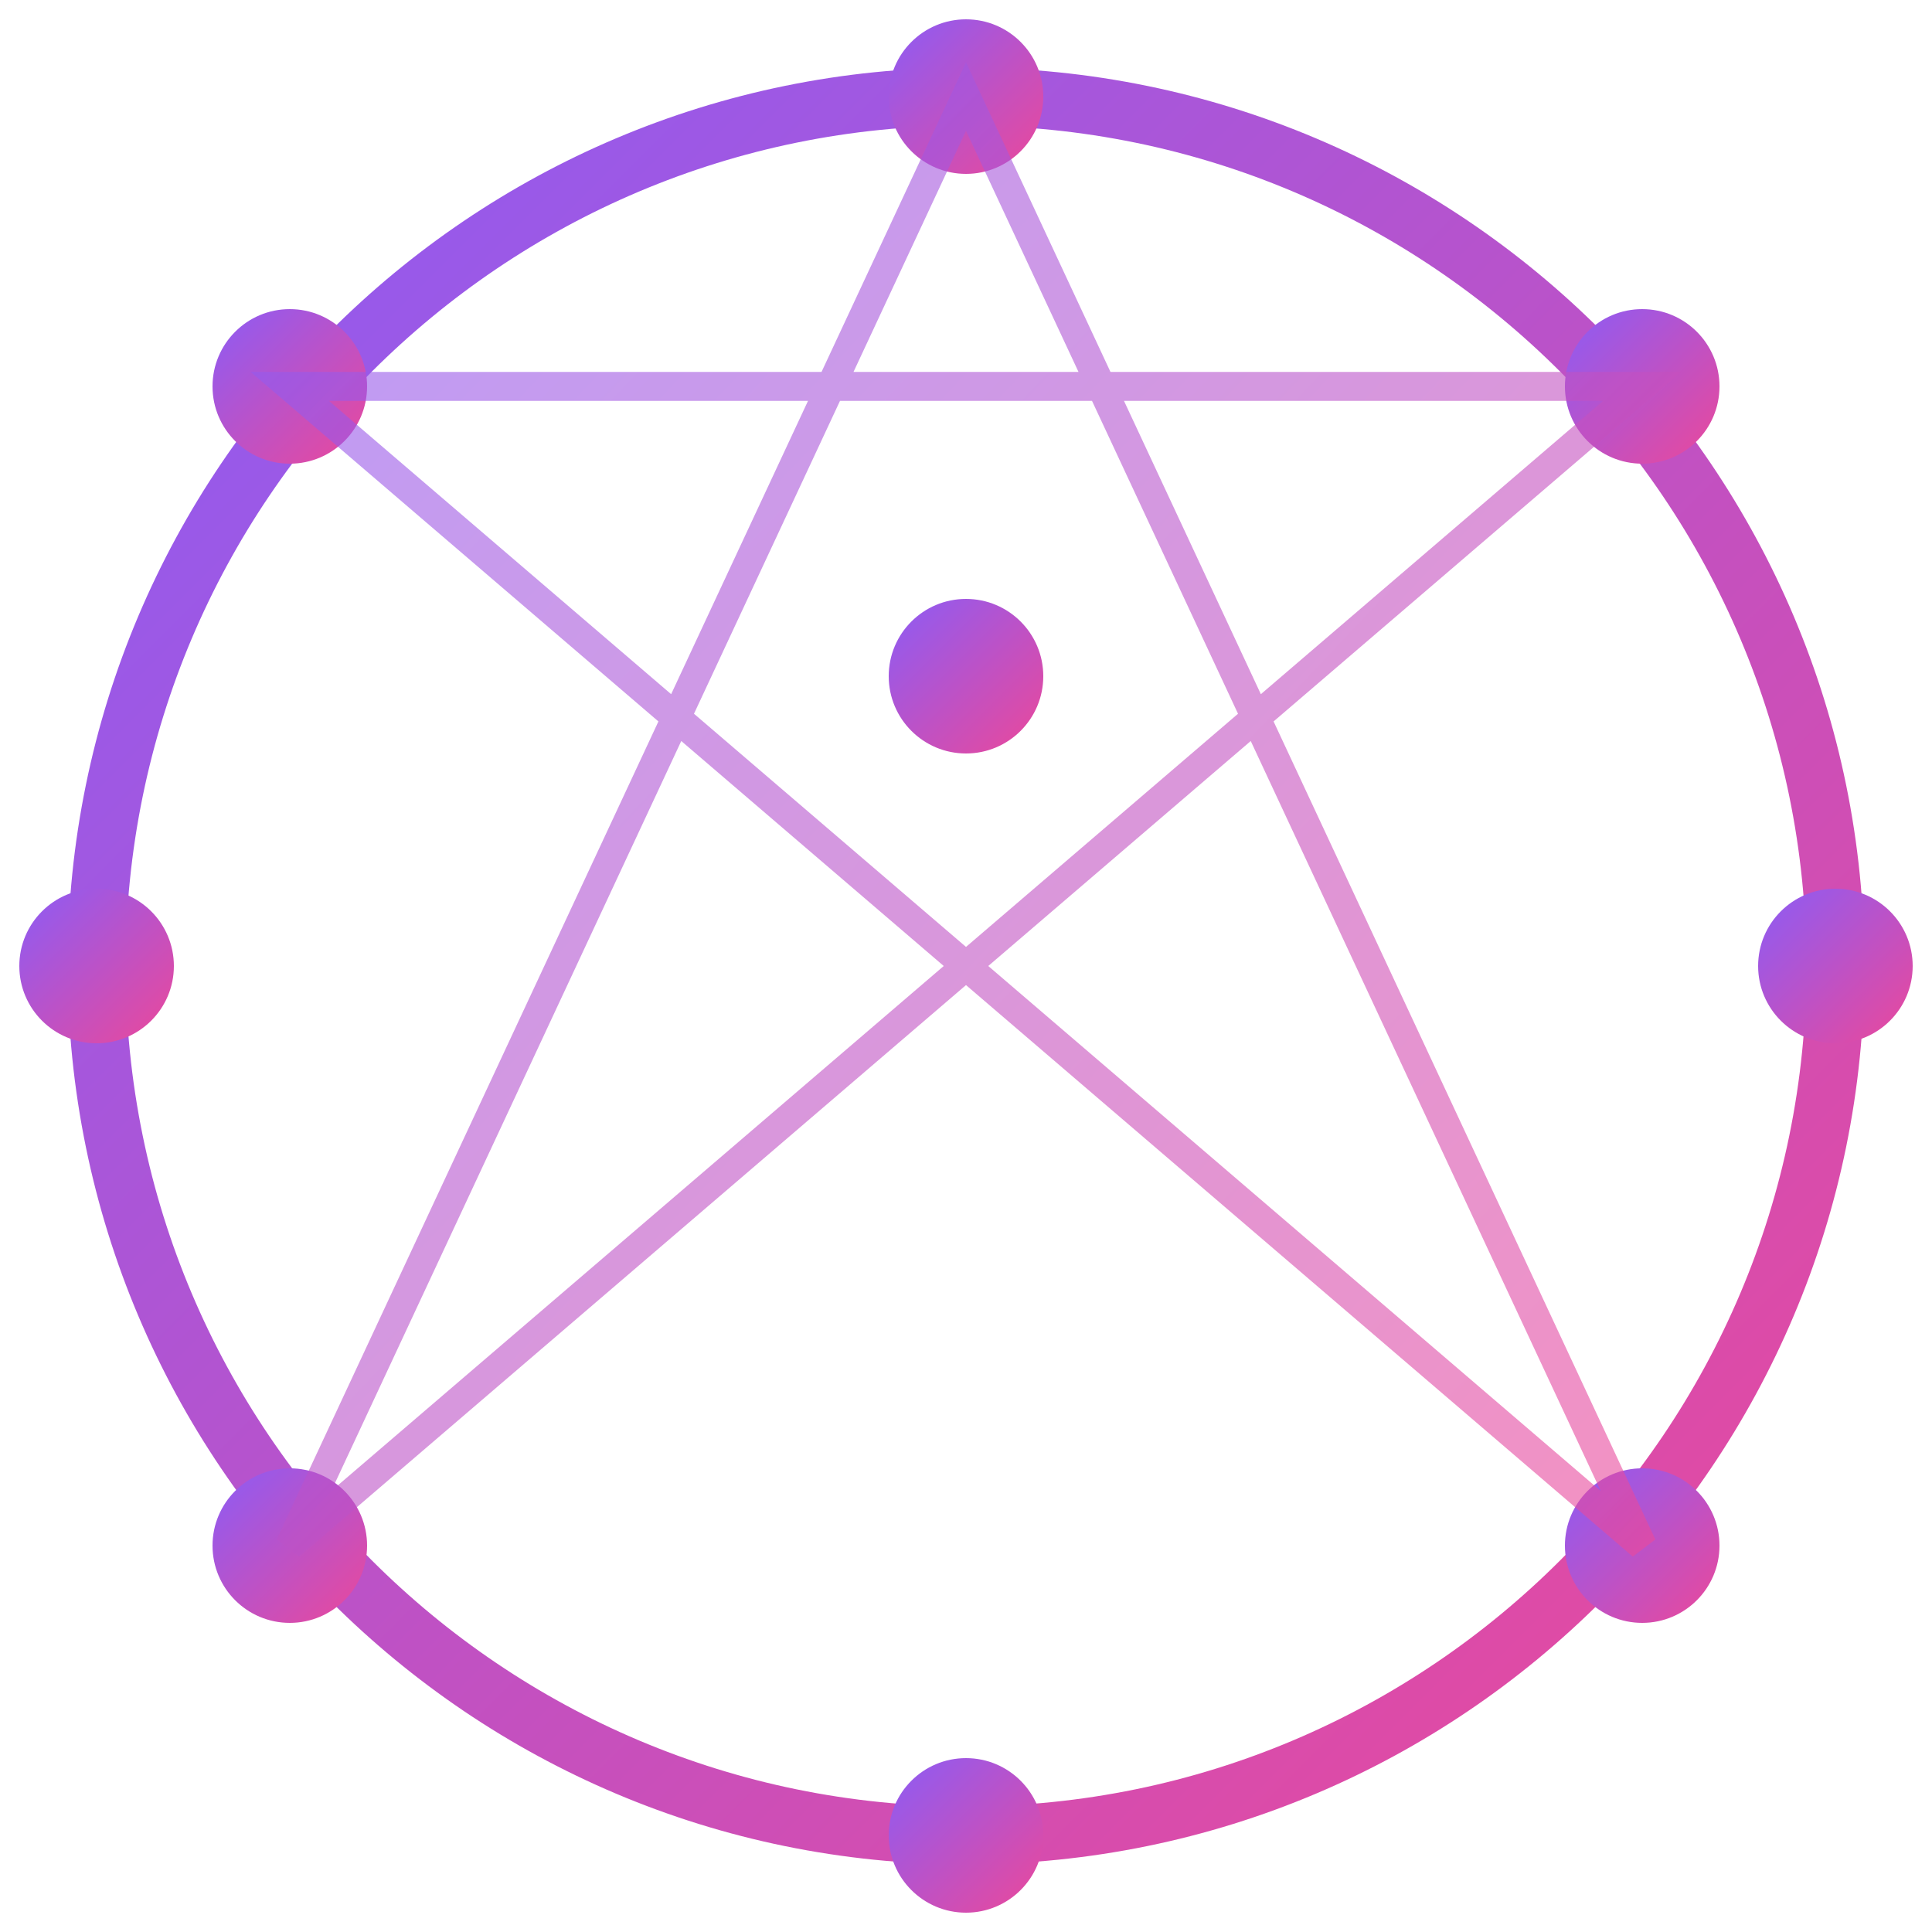
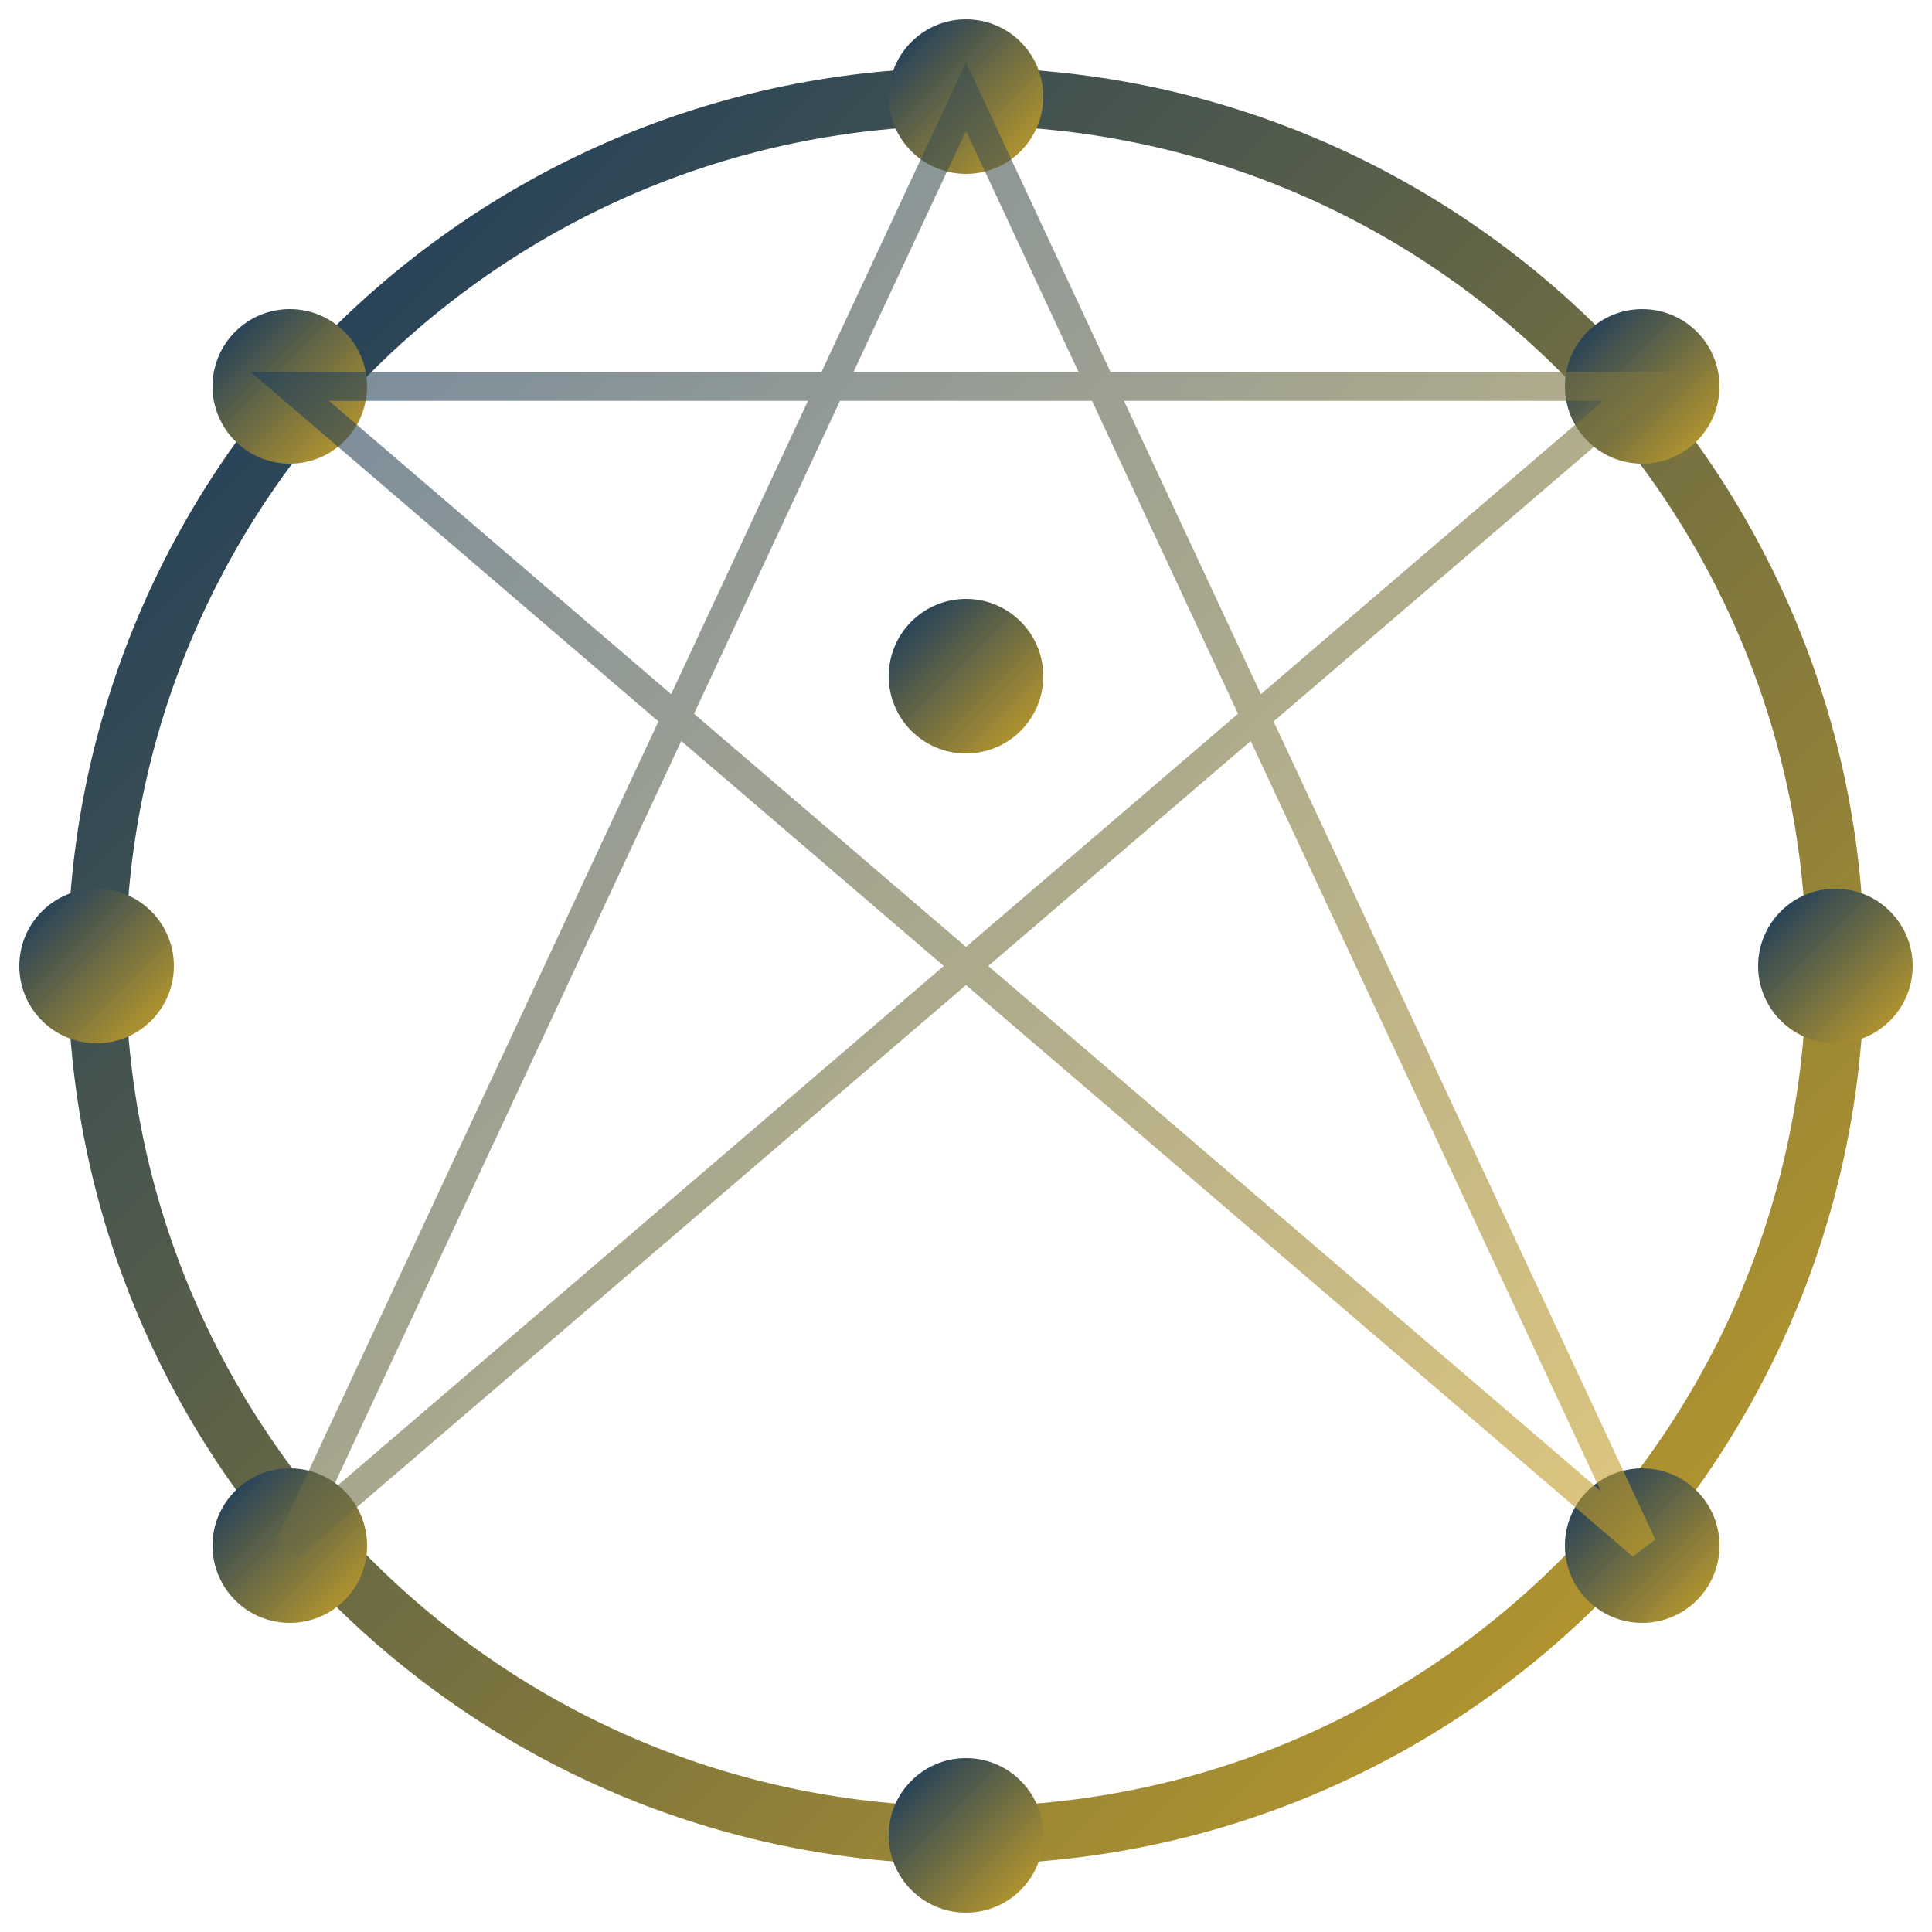
<svg xmlns="http://www.w3.org/2000/svg" viewBox="0 0 100 100">
  <defs>
    <linearGradient id="grad" x1="0%" y1="0%" x2="100%" y2="100%">
-       <stop offset="0%" style="stop-color:#8b5cf6;stop-opacity:1" />
-       <stop offset="100%" style="stop-color:#ec4899;stop-opacity:1" />
+       <stop offset="0%" style="stop-color:#0f3460;stop-opacity:1" />
+       <stop offset="100%" style="stop-color:#c9a227;stop-opacity:1" />
    </linearGradient>
  </defs>
  <circle cx="50" cy="50" r="45" fill="none" stroke="url(#grad)" stroke-width="3" />
  <circle cx="50" cy="5" r="4" fill="url(#grad)" />
  <circle cx="85" cy="20" r="4" fill="url(#grad)" />
  <circle cx="95" cy="50" r="4" fill="url(#grad)" />
  <circle cx="85" cy="80" r="4" fill="url(#grad)" />
  <circle cx="50" cy="95" r="4" fill="url(#grad)" />
  <circle cx="15" cy="80" r="4" fill="url(#grad)" />
  <circle cx="5" cy="50" r="4" fill="url(#grad)" />
  <circle cx="15" cy="20" r="4" fill="url(#grad)" />
  <circle cx="50" cy="35" r="4" fill="url(#grad)" />
  <path d="M 50 5 L 85 80 L 15 20 L 85 20 L 15 80 Z" fill="none" stroke="url(#grad)" stroke-width="1.5" opacity="0.6" />
</svg>
